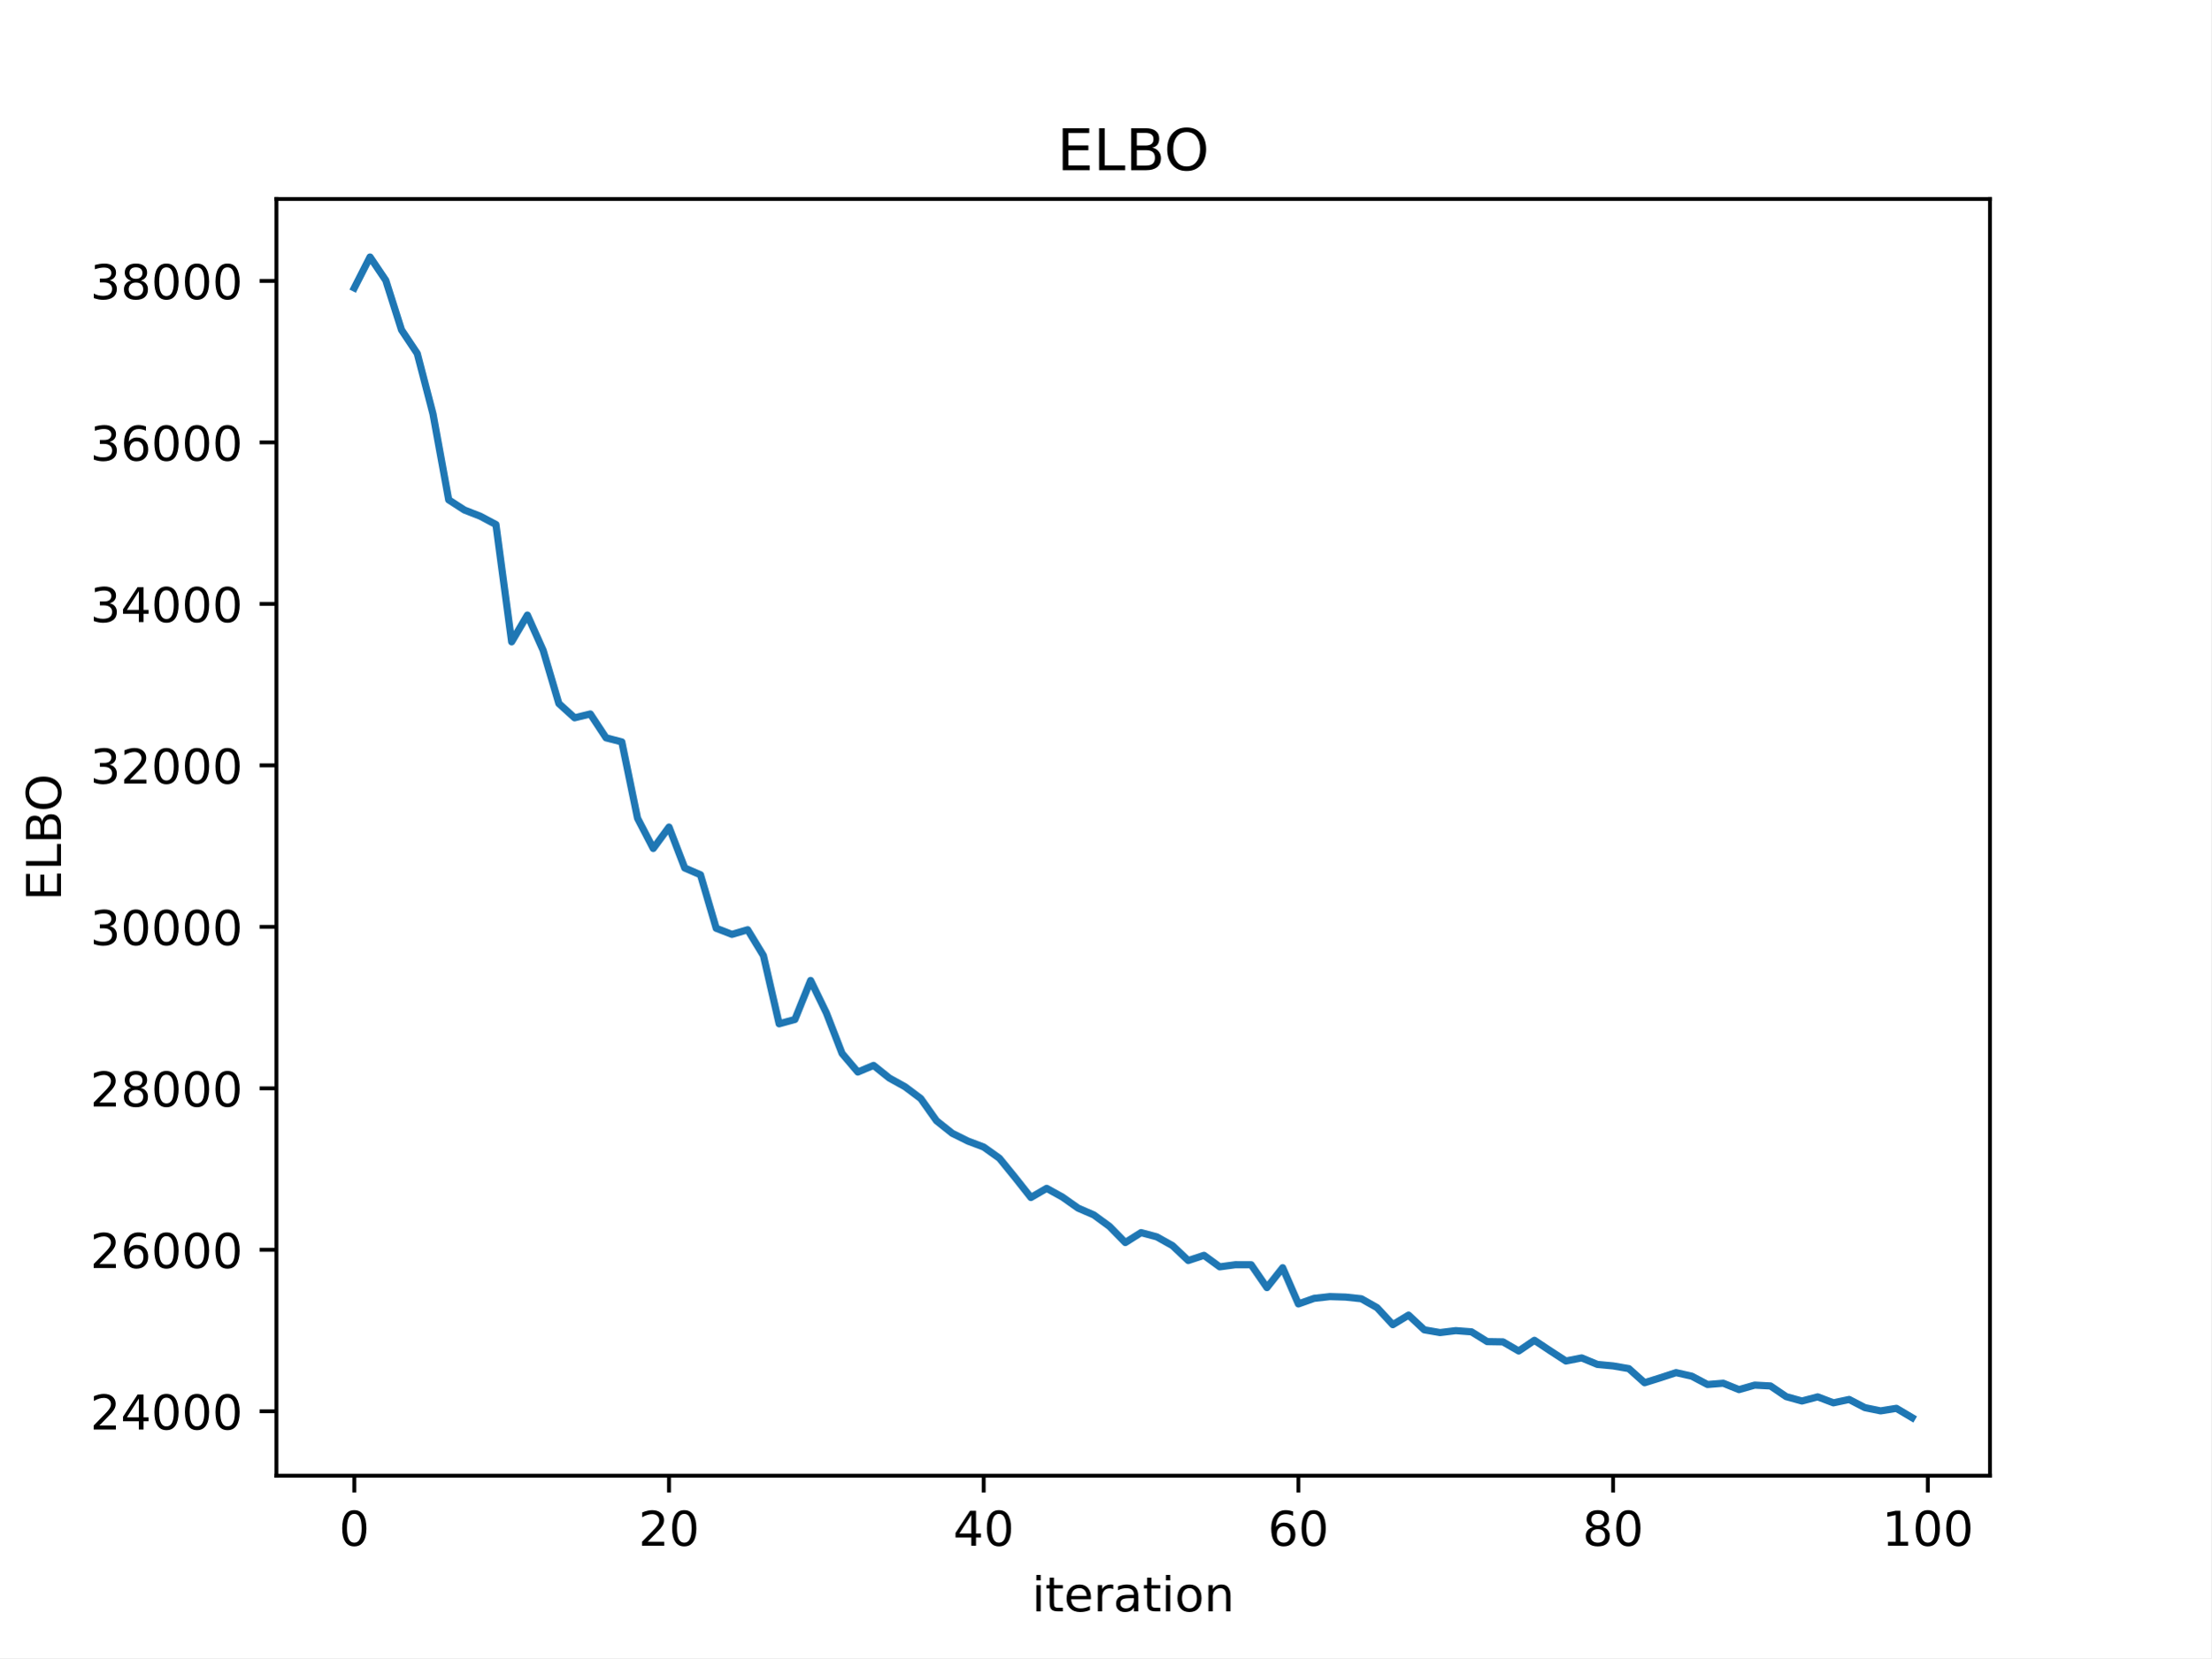
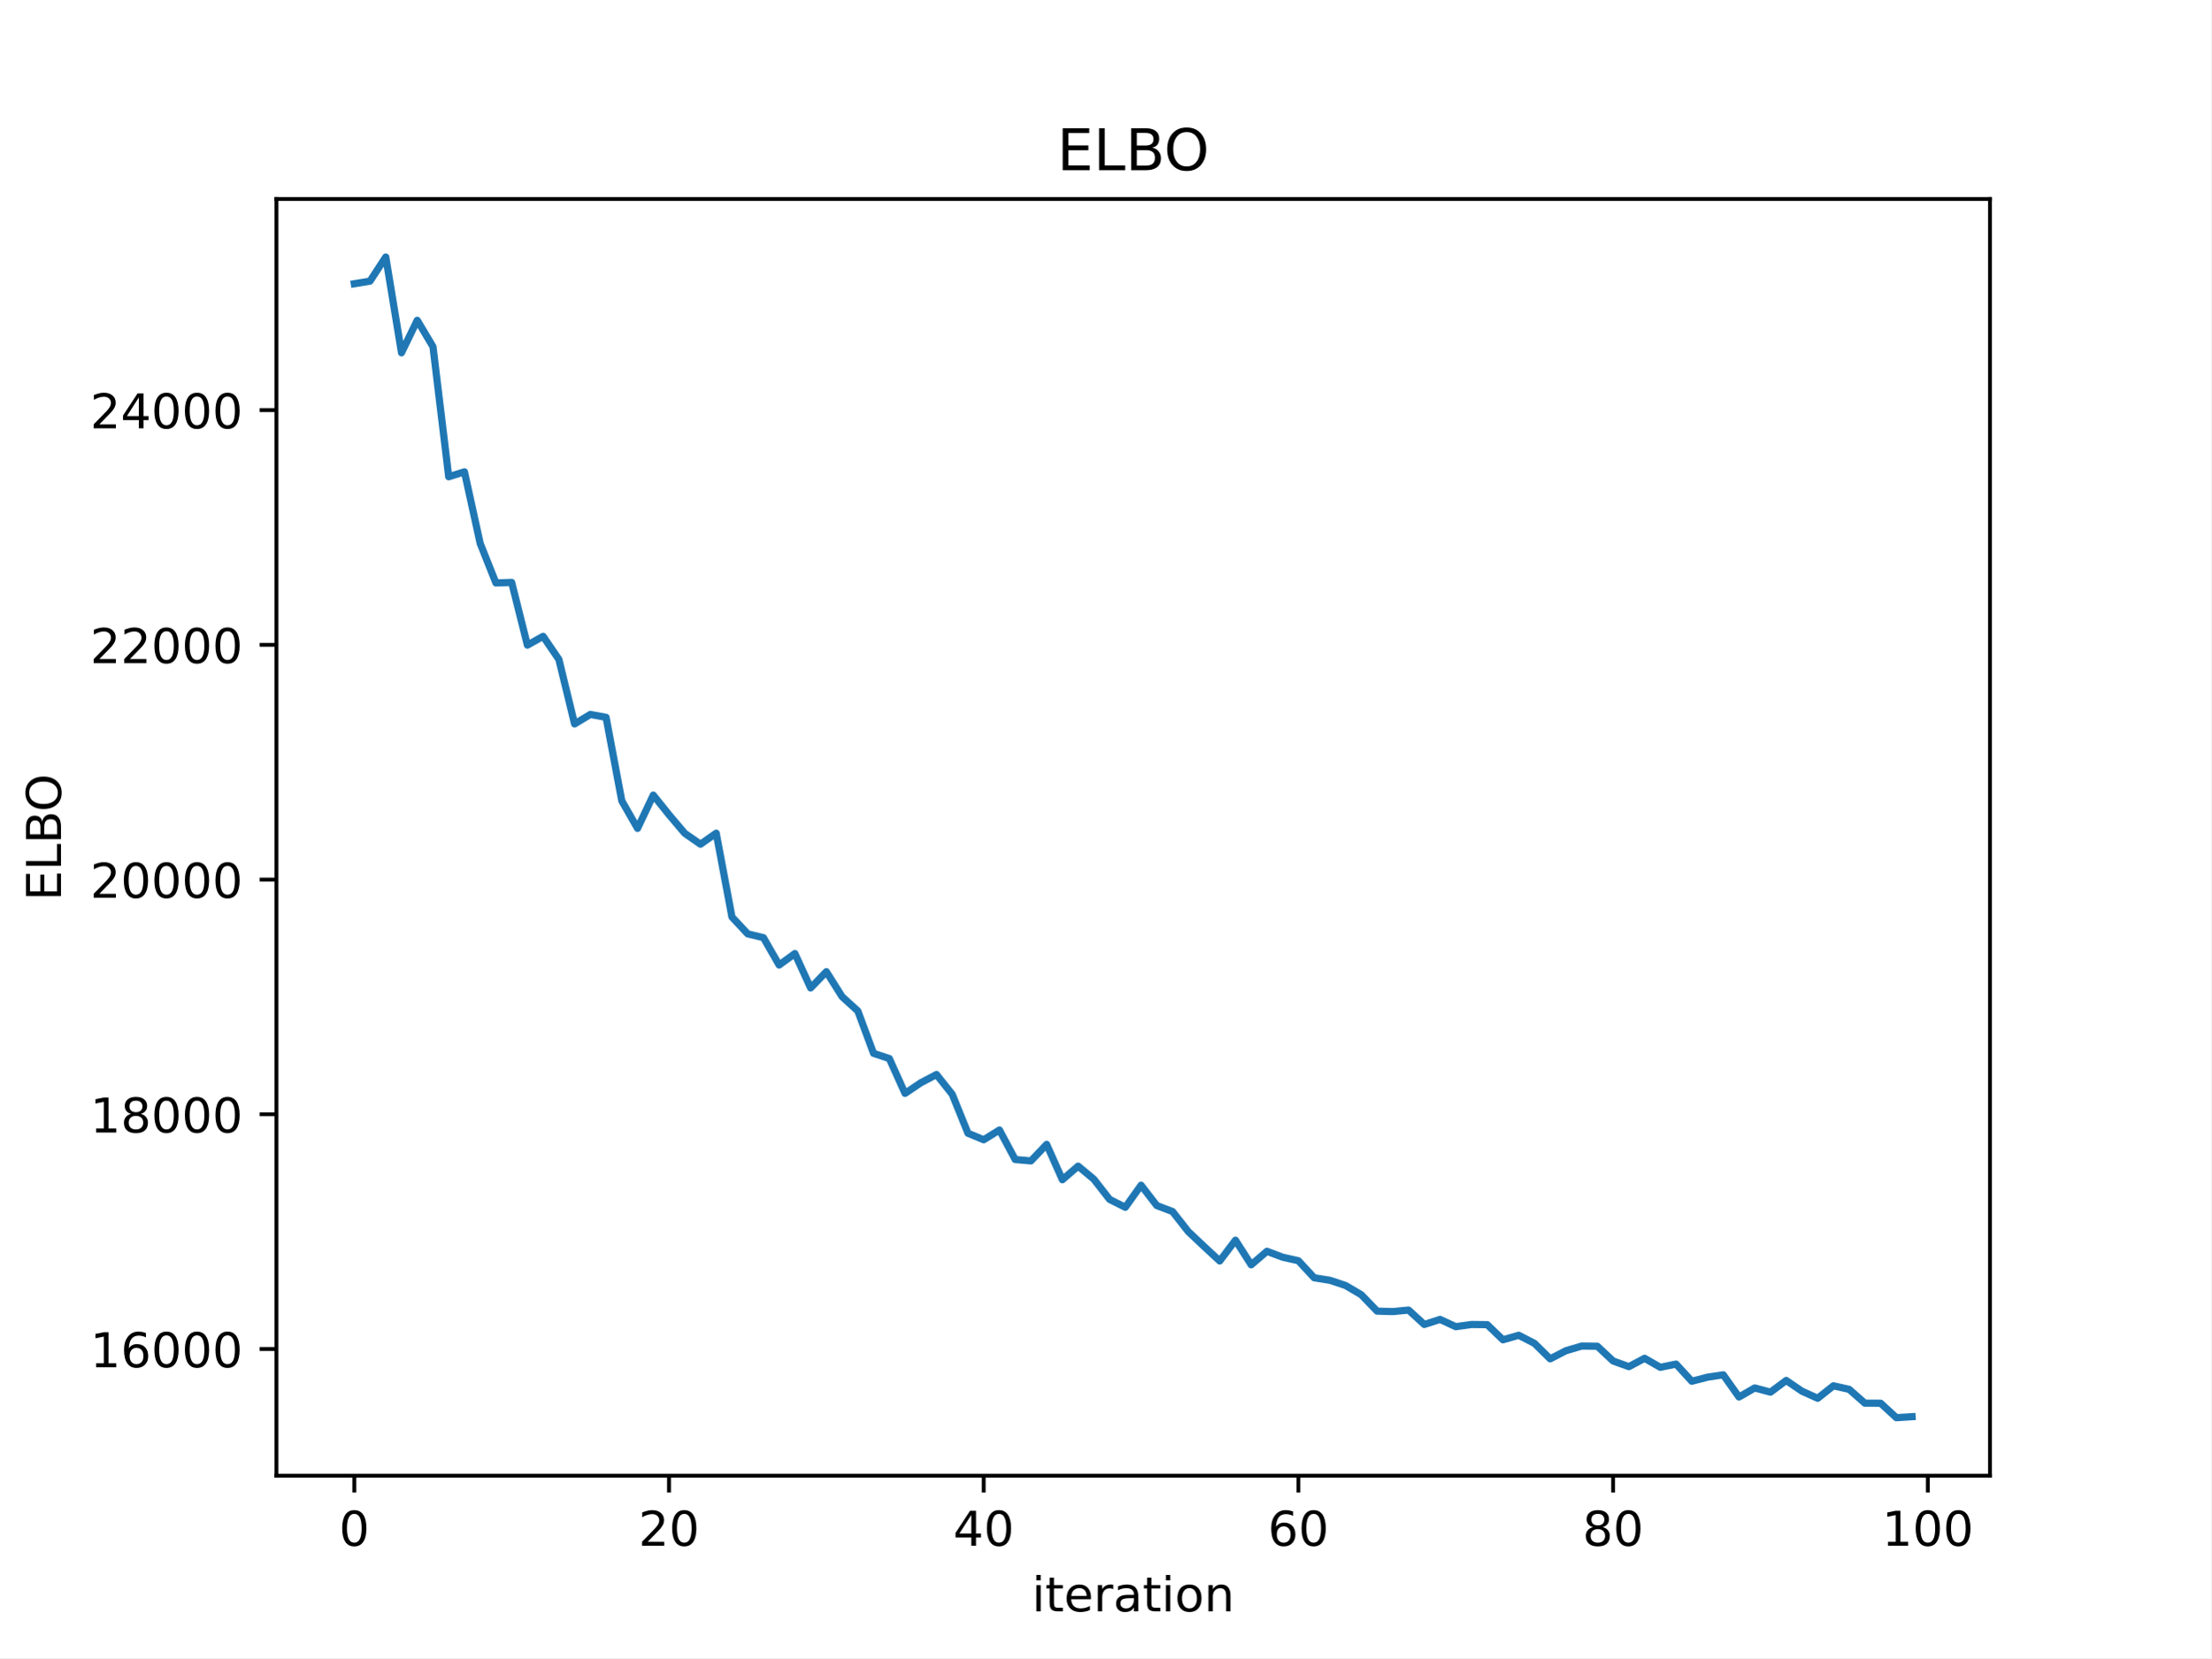
<svg xmlns="http://www.w3.org/2000/svg" xmlns:xlink="http://www.w3.org/1999/xlink" width="460.8pt" height="345.6pt" viewBox="0 0 460.8 345.6" version="1.1">
  <defs>
    <style type="text/css">*{stroke-linejoin: round; stroke-linecap: butt}</style>
  </defs>
  <g id="figure_1">
    <g id="patch_1">
      <path d="M 0 345.6  L 460.8 345.6  L 460.8 0  L 0 0  z " style="fill: #ffffff" />
    </g>
    <g id="axes_1">
      <g id="patch_2">
        <path d="M 57.6 307.584  L 414.72 307.584  L 414.72 41.472  L 57.6 41.472  z " style="fill: #ffffff" />
      </g>
      <g id="matplotlib.axis_1">
        <g id="xtick_1">
          <g id="line2d_1">
            <defs>
-               <path id="m426bf43063" d="M 0 0  L 0 3.5  " style="stroke: #000000; stroke-width: 0.8" />
-             </defs>
-             <g>
-               <use xlink:href="#m426bf43063" x="73.833" y="307.584" style="stroke: #000000; stroke-width: 0.8" />
+               <path id="m3332fbca7b" d="M 0 0  L 0 3.5  " style="stroke: #000000; stroke-width: 0.8" />
+             </defs>
+             <g>
+               <use xlink:href="#m3332fbca7b" x="73.833" y="307.584" style="stroke: #000000; stroke-width: 0.8" />
            </g>
          </g>
          <g id="text_1">
            <g transform="translate(70.65148 322.1824) scale(0.1 -0.1)">
              <defs>
                <path id="DejaVuSans-30" d="M 2034 4250  Q 1547 4250 1301 3770  Q 1056 3291 1056 2328  Q 1056 1369 1301 889  Q 1547 409 2034 409  Q 2525 409 2770 889  Q 3016 1369 3016 2328  Q 3016 3291 2770 3770  Q 2525 4250 2034 4250  z M 2034 4750  Q 2819 4750 3233 4129  Q 3647 3509 3647 2328  Q 3647 1150 3233 529  Q 2819 -91 2034 -91  Q 1250 -91 836 529  Q 422 1150 422 2328  Q 422 3509 836 4129  Q 1250 4750 2034 4750  z " transform="scale(0.015625)" />
              </defs>
              <use xlink:href="#DejaVuSans-30" />
            </g>
          </g>
        </g>
        <g id="xtick_2">
          <g id="line2d_2">
            <g>
-               <use xlink:href="#m426bf43063" x="139.42" y="307.584" style="stroke: #000000; stroke-width: 0.8" />
+               <use xlink:href="#m3332fbca7b" x="139.42" y="307.584" style="stroke: #000000; stroke-width: 0.8" />
            </g>
          </g>
          <g id="text_2">
            <g transform="translate(133.057 322.1824) scale(0.1 -0.1)">
              <defs>
                <path id="DejaVuSans-32" d="M 1228 531  L 3431 531  L 3431 0  L 469 0  L 469 531  Q 828 903 1448 1529  Q 2069 2156 2228 2338  Q 2531 2678 2651 2914  Q 2772 3150 2772 3378  Q 2772 3750 2511 3984  Q 2250 4219 1831 4219  Q 1534 4219 1204 4116  Q 875 4013 500 3803  L 500 4441  Q 881 4594 1212 4672  Q 1544 4750 1819 4750  Q 2544 4750 2975 4387  Q 3406 4025 3406 3419  Q 3406 3131 3298 2873  Q 3191 2616 2906 2266  Q 2828 2175 2409 1742  Q 1991 1309 1228 531  z " transform="scale(0.015625)" />
              </defs>
              <use xlink:href="#DejaVuSans-32" />
-               <use xlink:href="#DejaVuSans-30" x="63.623" />
+               <use xlink:href="#DejaVuSans-30" transform="translate(63.62305 0)" />
            </g>
          </g>
        </g>
        <g id="xtick_3">
          <g id="line2d_3">
            <g>
-               <use xlink:href="#m426bf43063" x="205.006" y="307.584" style="stroke: #000000; stroke-width: 0.8" />
+               <use xlink:href="#m3332fbca7b" x="205.006" y="307.584" style="stroke: #000000; stroke-width: 0.8" />
            </g>
          </g>
          <g id="text_3">
            <g transform="translate(198.6438 322.1824) scale(0.1 -0.1)">
              <defs>
                <path id="DejaVuSans-34" d="M 2419 4116  L 825 1625  L 2419 1625  L 2419 4116  z M 2253 4666  L 3047 4666  L 3047 1625  L 3713 1625  L 3713 1100  L 3047 1100  L 3047 0  L 2419 0  L 2419 1100  L 313 1100  L 313 1709  L 2253 4666  z " transform="scale(0.015625)" />
              </defs>
              <use xlink:href="#DejaVuSans-34" />
-               <use xlink:href="#DejaVuSans-30" x="63.623" />
+               <use xlink:href="#DejaVuSans-30" transform="translate(63.62305 0)" />
            </g>
          </g>
        </g>
        <g id="xtick_4">
          <g id="line2d_4">
            <g>
-               <use xlink:href="#m426bf43063" x="270.593" y="307.584" style="stroke: #000000; stroke-width: 0.8" />
+               <use xlink:href="#m3332fbca7b" x="270.593" y="307.584" style="stroke: #000000; stroke-width: 0.8" />
            </g>
          </g>
          <g id="text_4">
            <g transform="translate(264.2306 322.1824) scale(0.1 -0.1)">
              <defs>
                <path id="DejaVuSans-36" d="M 2113 2584  Q 1688 2584 1439 2293  Q 1191 2003 1191 1497  Q 1191 994 1439 701  Q 1688 409 2113 409  Q 2538 409 2786 701  Q 3034 994 3034 1497  Q 3034 2003 2786 2293  Q 2538 2584 2113 2584  z M 3366 4563  L 3366 3988  Q 3128 4100 2886 4159  Q 2644 4219 2406 4219  Q 1781 4219 1451 3797  Q 1122 3375 1075 2522  Q 1259 2794 1537 2939  Q 1816 3084 2150 3084  Q 2853 3084 3261 2657  Q 3669 2231 3669 1497  Q 3669 778 3244 343  Q 2819 -91 2113 -91  Q 1303 -91 875 529  Q 447 1150 447 2328  Q 447 3434 972 4092  Q 1497 4750 2381 4750  Q 2619 4750 2861 4703  Q 3103 4656 3366 4563  z " transform="scale(0.015625)" />
              </defs>
              <use xlink:href="#DejaVuSans-36" />
-               <use xlink:href="#DejaVuSans-30" x="63.623" />
+               <use xlink:href="#DejaVuSans-30" transform="translate(63.62305 0)" />
            </g>
          </g>
        </g>
        <g id="xtick_5">
          <g id="line2d_5">
            <g>
-               <use xlink:href="#m426bf43063" x="336.18" y="307.584" style="stroke: #000000; stroke-width: 0.8" />
+               <use xlink:href="#m3332fbca7b" x="336.18" y="307.584" style="stroke: #000000; stroke-width: 0.8" />
            </g>
          </g>
          <g id="text_5">
            <g transform="translate(329.8173 322.1824) scale(0.1 -0.1)">
              <defs>
                <path id="DejaVuSans-38" d="M 2034 2216  Q 1584 2216 1326 1975  Q 1069 1734 1069 1313  Q 1069 891 1326 650  Q 1584 409 2034 409  Q 2484 409 2743 651  Q 3003 894 3003 1313  Q 3003 1734 2745 1975  Q 2488 2216 2034 2216  z M 1403 2484  Q 997 2584 770 2862  Q 544 3141 544 3541  Q 544 4100 942 4425  Q 1341 4750 2034 4750  Q 2731 4750 3128 4425  Q 3525 4100 3525 3541  Q 3525 3141 3298 2862  Q 3072 2584 2669 2484  Q 3125 2378 3379 2068  Q 3634 1759 3634 1313  Q 3634 634 3220 271  Q 2806 -91 2034 -91  Q 1263 -91 848 271  Q 434 634 434 1313  Q 434 1759 690 2068  Q 947 2378 1403 2484  z M 1172 3481  Q 1172 3119 1398 2916  Q 1625 2713 2034 2713  Q 2441 2713 2670 2916  Q 2900 3119 2900 3481  Q 2900 3844 2670 4047  Q 2441 4250 2034 4250  Q 1625 4250 1398 4047  Q 1172 3844 1172 3481  z " transform="scale(0.015625)" />
              </defs>
              <use xlink:href="#DejaVuSans-38" />
-               <use xlink:href="#DejaVuSans-30" x="63.623" />
+               <use xlink:href="#DejaVuSans-30" transform="translate(63.62305 0)" />
            </g>
          </g>
        </g>
        <g id="xtick_6">
          <g id="line2d_6">
            <g>
-               <use xlink:href="#m426bf43063" x="401.767" y="307.584" style="stroke: #000000; stroke-width: 0.8" />
+               <use xlink:href="#m3332fbca7b" x="401.767" y="307.584" style="stroke: #000000; stroke-width: 0.8" />
            </g>
          </g>
          <g id="text_6">
            <g transform="translate(392.2229 322.1824) scale(0.1 -0.1)">
              <defs>
                <path id="DejaVuSans-31" d="M 794 531  L 1825 531  L 1825 4091  L 703 3866  L 703 4441  L 1819 4666  L 2450 4666  L 2450 531  L 3481 531  L 3481 0  L 794 0  L 794 531  z " transform="scale(0.015625)" />
              </defs>
              <use xlink:href="#DejaVuSans-31" />
-               <use xlink:href="#DejaVuSans-30" x="63.623" />
-               <use xlink:href="#DejaVuSans-30" x="127.246" />
+               <use xlink:href="#DejaVuSans-30" transform="translate(63.62305 0)" />
+               <use xlink:href="#DejaVuSans-30" transform="translate(127.2461 0)" />
            </g>
          </g>
        </g>
        <g id="text_7">
          <g transform="translate(215.0373 335.8606) scale(0.1 -0.1)">
            <defs>
              <path id="DejaVuSans-69" d="M 603 3500  L 1178 3500  L 1178 0  L 603 0  L 603 3500  z M 603 4863  L 1178 4863  L 1178 4134  L 603 4134  L 603 4863  z " transform="scale(0.015625)" />
              <path id="DejaVuSans-74" d="M 1172 4494  L 1172 3500  L 2356 3500  L 2356 3053  L 1172 3053  L 1172 1153  Q 1172 725 1289 603  Q 1406 481 1766 481  L 2356 481  L 2356 0  L 1766 0  Q 1100 0 847 248  Q 594 497 594 1153  L 594 3053  L 172 3053  L 172 3500  L 594 3500  L 594 4494  L 1172 4494  z " transform="scale(0.015625)" />
              <path id="DejaVuSans-65" d="M 3597 1894  L 3597 1613  L 953 1613  Q 991 1019 1311 708  Q 1631 397 2203 397  Q 2534 397 2845 478  Q 3156 559 3463 722  L 3463 178  Q 3153 47 2828 -22  Q 2503 -91 2169 -91  Q 1331 -91 842 396  Q 353 884 353 1716  Q 353 2575 817 3079  Q 1281 3584 2069 3584  Q 2775 3584 3186 3129  Q 3597 2675 3597 1894  z M 3022 2063  Q 3016 2534 2758 2815  Q 2500 3097 2075 3097  Q 1594 3097 1305 2825  Q 1016 2553 972 2059  L 3022 2063  z " transform="scale(0.015625)" />
              <path id="DejaVuSans-72" d="M 2631 2963  Q 2534 3019 2420 3045  Q 2306 3072 2169 3072  Q 1681 3072 1420 2755  Q 1159 2438 1159 1844  L 1159 0  L 581 0  L 581 3500  L 1159 3500  L 1159 2956  Q 1341 3275 1631 3429  Q 1922 3584 2338 3584  Q 2397 3584 2469 3576  Q 2541 3569 2628 3553  L 2631 2963  z " transform="scale(0.015625)" />
              <path id="DejaVuSans-61" d="M 2194 1759  Q 1497 1759 1228 1600  Q 959 1441 959 1056  Q 959 750 1161 570  Q 1363 391 1709 391  Q 2188 391 2477 730  Q 2766 1069 2766 1631  L 2766 1759  L 2194 1759  z M 3341 1997  L 3341 0  L 2766 0  L 2766 531  Q 2569 213 2275 61  Q 1981 -91 1556 -91  Q 1019 -91 701 211  Q 384 513 384 1019  Q 384 1609 779 1909  Q 1175 2209 1959 2209  L 2766 2209  L 2766 2266  Q 2766 2663 2505 2880  Q 2244 3097 1772 3097  Q 1472 3097 1187 3025  Q 903 2953 641 2809  L 641 3341  Q 956 3463 1253 3523  Q 1550 3584 1831 3584  Q 2591 3584 2966 3190  Q 3341 2797 3341 1997  z " transform="scale(0.015625)" />
              <path id="DejaVuSans-6f" d="M 1959 3097  Q 1497 3097 1228 2736  Q 959 2375 959 1747  Q 959 1119 1226 758  Q 1494 397 1959 397  Q 2419 397 2687 759  Q 2956 1122 2956 1747  Q 2956 2369 2687 2733  Q 2419 3097 1959 3097  z M 1959 3584  Q 2709 3584 3137 3096  Q 3566 2609 3566 1747  Q 3566 888 3137 398  Q 2709 -91 1959 -91  Q 1206 -91 779 398  Q 353 888 353 1747  Q 353 2609 779 3096  Q 1206 3584 1959 3584  z " transform="scale(0.015625)" />
              <path id="DejaVuSans-6e" d="M 3513 2113  L 3513 0  L 2938 0  L 2938 2094  Q 2938 2591 2744 2837  Q 2550 3084 2163 3084  Q 1697 3084 1428 2787  Q 1159 2491 1159 1978  L 1159 0  L 581 0  L 581 3500  L 1159 3500  L 1159 2956  Q 1366 3272 1645 3428  Q 1925 3584 2291 3584  Q 2894 3584 3203 3211  Q 3513 2838 3513 2113  z " transform="scale(0.015625)" />
            </defs>
            <use xlink:href="#DejaVuSans-69" />
-             <use xlink:href="#DejaVuSans-74" x="27.783" />
-             <use xlink:href="#DejaVuSans-65" x="66.992" />
-             <use xlink:href="#DejaVuSans-72" x="128.516" />
-             <use xlink:href="#DejaVuSans-61" x="169.629" />
-             <use xlink:href="#DejaVuSans-74" x="230.908" />
-             <use xlink:href="#DejaVuSans-69" x="270.117" />
-             <use xlink:href="#DejaVuSans-6f" x="297.9" />
-             <use xlink:href="#DejaVuSans-6e" x="359.082" />
+             <use xlink:href="#DejaVuSans-74" transform="translate(27.7832 0)" />
+             <use xlink:href="#DejaVuSans-65" transform="translate(66.99219 0)" />
+             <use xlink:href="#DejaVuSans-72" transform="translate(128.5156 0)" />
+             <use xlink:href="#DejaVuSans-61" transform="translate(169.6289 0)" />
+             <use xlink:href="#DejaVuSans-74" transform="translate(230.9082 0)" />
+             <use xlink:href="#DejaVuSans-69" transform="translate(270.1172 0)" />
+             <use xlink:href="#DejaVuSans-6f" transform="translate(297.9004 0)" />
+             <use xlink:href="#DejaVuSans-6e" transform="translate(359.082 0)" />
          </g>
        </g>
      </g>
      <g id="matplotlib.axis_2">
        <g id="ytick_1">
          <g id="line2d_7">
            <defs>
-               <path id="m06b36f042c" d="M 0 0  L -3.5 0  " style="stroke: #000000; stroke-width: 0.8" />
-             </defs>
-             <g>
-               <use xlink:href="#m06b36f042c" x="57.6" y="294.155" style="stroke: #000000; stroke-width: 0.8" />
+               <path id="ma725c3049d" d="M 0 0  L -3.5 0  " style="stroke: #000000; stroke-width: 0.8" />
+             </defs>
+             <g>
+               <use xlink:href="#ma725c3049d" x="57.6" y="281.18" style="stroke: #000000; stroke-width: 0.8" />
            </g>
          </g>
          <g id="text_8">
-             <g transform="translate(18.7875 297.9545) scale(0.1 -0.1)">
-               <use xlink:href="#DejaVuSans-32" />
-               <use xlink:href="#DejaVuSans-34" x="63.623" />
-               <use xlink:href="#DejaVuSans-30" x="127.246" />
-               <use xlink:href="#DejaVuSans-30" x="190.869" />
-               <use xlink:href="#DejaVuSans-30" x="254.492" />
+             <g transform="translate(18.7875 284.9788) scale(0.1 -0.1)">
+               <use xlink:href="#DejaVuSans-31" />
+               <use xlink:href="#DejaVuSans-36" transform="translate(63.62305 0)" />
+               <use xlink:href="#DejaVuSans-30" transform="translate(127.2461 0)" />
+               <use xlink:href="#DejaVuSans-30" transform="translate(190.8691 0)" />
+               <use xlink:href="#DejaVuSans-30" transform="translate(254.4922 0)" />
            </g>
          </g>
        </g>
        <g id="ytick_2">
          <g id="line2d_8">
            <g>
-               <use xlink:href="#m06b36f042c" x="57.6" y="260.497" style="stroke: #000000; stroke-width: 0.8" />
+               <use xlink:href="#ma725c3049d" x="57.6" y="232.253" style="stroke: #000000; stroke-width: 0.8" />
            </g>
          </g>
          <g id="text_9">
-             <g transform="translate(18.7875 264.2964) scale(0.1 -0.1)">
-               <use xlink:href="#DejaVuSans-32" />
-               <use xlink:href="#DejaVuSans-36" x="63.623" />
-               <use xlink:href="#DejaVuSans-30" x="127.246" />
-               <use xlink:href="#DejaVuSans-30" x="190.869" />
-               <use xlink:href="#DejaVuSans-30" x="254.492" />
+             <g transform="translate(18.7875 236.0521) scale(0.1 -0.1)">
+               <use xlink:href="#DejaVuSans-31" />
+               <use xlink:href="#DejaVuSans-38" transform="translate(63.62305 0)" />
+               <use xlink:href="#DejaVuSans-30" transform="translate(127.2461 0)" />
+               <use xlink:href="#DejaVuSans-30" transform="translate(190.8691 0)" />
+               <use xlink:href="#DejaVuSans-30" transform="translate(254.4922 0)" />
            </g>
          </g>
        </g>
        <g id="ytick_3">
          <g id="line2d_9">
            <g>
-               <use xlink:href="#m06b36f042c" x="57.6" y="226.839" style="stroke: #000000; stroke-width: 0.8" />
+               <use xlink:href="#ma725c3049d" x="57.6" y="183.326" style="stroke: #000000; stroke-width: 0.8" />
            </g>
          </g>
          <g id="text_10">
-             <g transform="translate(18.7875 230.6382) scale(0.1 -0.1)">
-               <use xlink:href="#DejaVuSans-32" />
-               <use xlink:href="#DejaVuSans-38" x="63.623" />
-               <use xlink:href="#DejaVuSans-30" x="127.246" />
-               <use xlink:href="#DejaVuSans-30" x="190.869" />
-               <use xlink:href="#DejaVuSans-30" x="254.492" />
+             <g transform="translate(18.7875 187.1254) scale(0.1 -0.1)">
+               <use xlink:href="#DejaVuSans-32" />
+               <use xlink:href="#DejaVuSans-30" transform="translate(63.62305 0)" />
+               <use xlink:href="#DejaVuSans-30" transform="translate(127.2461 0)" />
+               <use xlink:href="#DejaVuSans-30" transform="translate(190.8691 0)" />
+               <use xlink:href="#DejaVuSans-30" transform="translate(254.4922 0)" />
            </g>
          </g>
        </g>
        <g id="ytick_4">
          <g id="line2d_10">
            <g>
-               <use xlink:href="#m06b36f042c" x="57.6" y="193.181" style="stroke: #000000; stroke-width: 0.8" />
+               <use xlink:href="#ma725c3049d" x="57.6" y="134.4" style="stroke: #000000; stroke-width: 0.8" />
            </g>
          </g>
          <g id="text_11">
-             <g transform="translate(18.7875 196.9801) scale(0.1 -0.1)">
-               <defs>
-                 <path id="DejaVuSans-33" d="M 2597 2516  Q 3050 2419 3304 2112  Q 3559 1806 3559 1356  Q 3559 666 3084 287  Q 2609 -91 1734 -91  Q 1441 -91 1130 -33  Q 819 25 488 141  L 488 750  Q 750 597 1062 519  Q 1375 441 1716 441  Q 2309 441 2620 675  Q 2931 909 2931 1356  Q 2931 1769 2642 2001  Q 2353 2234 1838 2234  L 1294 2234  L 1294 2753  L 1863 2753  Q 2328 2753 2575 2939  Q 2822 3125 2822 3475  Q 2822 3834 2567 4026  Q 2313 4219 1838 4219  Q 1578 4219 1281 4162  Q 984 4106 628 3988  L 628 4550  Q 988 4650 1302 4700  Q 1616 4750 1894 4750  Q 2613 4750 3031 4423  Q 3450 4097 3450 3541  Q 3450 3153 3228 2886  Q 3006 2619 2597 2516  z " transform="scale(0.015625)" />
-               </defs>
-               <use xlink:href="#DejaVuSans-33" />
-               <use xlink:href="#DejaVuSans-30" x="63.623" />
-               <use xlink:href="#DejaVuSans-30" x="127.246" />
-               <use xlink:href="#DejaVuSans-30" x="190.869" />
-               <use xlink:href="#DejaVuSans-30" x="254.492" />
+             <g transform="translate(18.7875 138.1988) scale(0.1 -0.1)">
+               <use xlink:href="#DejaVuSans-32" />
+               <use xlink:href="#DejaVuSans-32" transform="translate(63.62305 0)" />
+               <use xlink:href="#DejaVuSans-30" transform="translate(127.2461 0)" />
+               <use xlink:href="#DejaVuSans-30" transform="translate(190.8691 0)" />
+               <use xlink:href="#DejaVuSans-30" transform="translate(254.4922 0)" />
            </g>
          </g>
        </g>
        <g id="ytick_5">
          <g id="line2d_11">
            <g>
-               <use xlink:href="#m06b36f042c" x="57.6" y="159.523" style="stroke: #000000; stroke-width: 0.8" />
+               <use xlink:href="#ma725c3049d" x="57.6" y="85.473" style="stroke: #000000; stroke-width: 0.8" />
            </g>
          </g>
          <g id="text_12">
-             <g transform="translate(18.7875 163.322) scale(0.1 -0.1)">
-               <use xlink:href="#DejaVuSans-33" />
-               <use xlink:href="#DejaVuSans-32" x="63.623" />
-               <use xlink:href="#DejaVuSans-30" x="127.246" />
-               <use xlink:href="#DejaVuSans-30" x="190.869" />
-               <use xlink:href="#DejaVuSans-30" x="254.492" />
-             </g>
-           </g>
-         </g>
-         <g id="ytick_6">
-           <g id="line2d_12">
-             <g>
-               <use xlink:href="#m06b36f042c" x="57.6" y="125.865" style="stroke: #000000; stroke-width: 0.8" />
-             </g>
-           </g>
-           <g id="text_13">
-             <g transform="translate(18.7875 129.6639) scale(0.1 -0.1)">
-               <use xlink:href="#DejaVuSans-33" />
-               <use xlink:href="#DejaVuSans-34" x="63.623" />
-               <use xlink:href="#DejaVuSans-30" x="127.246" />
-               <use xlink:href="#DejaVuSans-30" x="190.869" />
-               <use xlink:href="#DejaVuSans-30" x="254.492" />
-             </g>
-           </g>
-         </g>
-         <g id="ytick_7">
-           <g id="line2d_13">
-             <g>
-               <use xlink:href="#m06b36f042c" x="57.6" y="92.207" style="stroke: #000000; stroke-width: 0.8" />
-             </g>
-           </g>
-           <g id="text_14">
-             <g transform="translate(18.7875 96.00575) scale(0.1 -0.1)">
-               <use xlink:href="#DejaVuSans-33" />
-               <use xlink:href="#DejaVuSans-36" x="63.623" />
-               <use xlink:href="#DejaVuSans-30" x="127.246" />
-               <use xlink:href="#DejaVuSans-30" x="190.869" />
-               <use xlink:href="#DejaVuSans-30" x="254.492" />
-             </g>
-           </g>
-         </g>
-         <g id="ytick_8">
-           <g id="line2d_14">
-             <g>
-               <use xlink:href="#m06b36f042c" x="57.6" y="58.548" style="stroke: #000000; stroke-width: 0.8" />
-             </g>
-           </g>
-           <g id="text_15">
-             <g transform="translate(18.7875 62.34763) scale(0.1 -0.1)">
-               <use xlink:href="#DejaVuSans-33" />
-               <use xlink:href="#DejaVuSans-38" x="63.623" />
-               <use xlink:href="#DejaVuSans-30" x="127.246" />
-               <use xlink:href="#DejaVuSans-30" x="190.869" />
-               <use xlink:href="#DejaVuSans-30" x="254.492" />
-             </g>
-           </g>
-         </g>
-         <g id="text_16">
+             <g transform="translate(18.7875 89.27209) scale(0.1 -0.1)">
+               <use xlink:href="#DejaVuSans-32" />
+               <use xlink:href="#DejaVuSans-34" transform="translate(63.62305 0)" />
+               <use xlink:href="#DejaVuSans-30" transform="translate(127.2461 0)" />
+               <use xlink:href="#DejaVuSans-30" transform="translate(190.8691 0)" />
+               <use xlink:href="#DejaVuSans-30" transform="translate(254.4922 0)" />
+             </g>
+           </g>
+         </g>
+         <g id="text_13">
          <g transform="translate(12.70781 187.7522) rotate(-90) scale(0.1 -0.1)">
            <defs>
              <path id="DejaVuSans-45" d="M 628 4666  L 3578 4666  L 3578 4134  L 1259 4134  L 1259 2753  L 3481 2753  L 3481 2222  L 1259 2222  L 1259 531  L 3634 531  L 3634 0  L 628 0  L 628 4666  z " transform="scale(0.015625)" />
              <path id="DejaVuSans-4c" d="M 628 4666  L 1259 4666  L 1259 531  L 3531 531  L 3531 0  L 628 0  L 628 4666  z " transform="scale(0.015625)" />
              <path id="DejaVuSans-42" d="M 1259 2228  L 1259 519  L 2272 519  Q 2781 519 3026 730  Q 3272 941 3272 1375  Q 3272 1813 3026 2020  Q 2781 2228 2272 2228  L 1259 2228  z M 1259 4147  L 1259 2741  L 2194 2741  Q 2656 2741 2882 2914  Q 3109 3088 3109 3444  Q 3109 3797 2882 3972  Q 2656 4147 2194 4147  L 1259 4147  z M 628 4666  L 2241 4666  Q 2963 4666 3353 4366  Q 3744 4066 3744 3513  Q 3744 3084 3544 2831  Q 3344 2578 2956 2516  Q 3422 2416 3680 2098  Q 3938 1781 3938 1306  Q 3938 681 3513 340  Q 3088 0 2303 0  L 628 0  L 628 4666  z " transform="scale(0.015625)" />
              <path id="DejaVuSans-4f" d="M 2522 4238  Q 1834 4238 1429 3725  Q 1025 3213 1025 2328  Q 1025 1447 1429 934  Q 1834 422 2522 422  Q 3209 422 3611 934  Q 4013 1447 4013 2328  Q 4013 3213 3611 3725  Q 3209 4238 2522 4238  z M 2522 4750  Q 3503 4750 4090 4092  Q 4678 3434 4678 2328  Q 4678 1225 4090 567  Q 3503 -91 2522 -91  Q 1538 -91 948 565  Q 359 1222 359 2328  Q 359 3434 948 4092  Q 1538 4750 2522 4750  z " transform="scale(0.015625)" />
            </defs>
            <use xlink:href="#DejaVuSans-45" />
-             <use xlink:href="#DejaVuSans-4c" x="63.184" />
-             <use xlink:href="#DejaVuSans-42" x="118.896" />
-             <use xlink:href="#DejaVuSans-4f" x="185.75" />
-           </g>
-         </g>
-       </g>
-       <g id="line2d_15">
-         <path d="M 73.833 60.014  L 77.112 53.568  L 80.391 58.433  L 83.671 68.758  L 86.95 73.677  L 90.229 86.262  L 93.509 104.184  L 96.788 106.303  L 100.067 107.582  L 103.347 109.319  L 106.626 133.776  L 109.905 128.201  L 113.185 135.54  L 116.464 146.636  L 119.743 149.612  L 123.023 148.814  L 126.302 153.789  L 129.581 154.63  L 132.861 170.546  L 136.14 176.85  L 139.42 172.387  L 142.699 180.92  L 145.978 182.327  L 149.258 193.483  L 152.537 194.747  L 155.816 193.791  L 159.096 199.175  L 162.375 213.395  L 165.654 212.494  L 168.934 204.361  L 172.213 211.122  L 175.492 219.583  L 178.772 223.443  L 182.051 222.069  L 185.33 224.698  L 188.61 226.514  L 191.889 228.972  L 195.168 233.603  L 198.448 236.217  L 201.727 237.842  L 205.006 239.083  L 208.286 241.421  L 211.565 245.453  L 214.844 249.597  L 218.124 247.692  L 221.403 249.502  L 224.682 251.815  L 227.962 253.237  L 231.241 255.636  L 234.52 258.988  L 237.8 256.918  L 241.079 257.801  L 244.358 259.635  L 247.638 262.738  L 250.917 261.652  L 254.196 264.05  L 257.476 263.608  L 260.755 263.621  L 264.034 268.379  L 267.314 264.236  L 270.593 271.78  L 273.872 270.619  L 277.152 270.252  L 280.431 270.354  L 283.71 270.707  L 286.99 272.562  L 290.269 276.106  L 293.548 274.113  L 296.828 277.181  L 300.107 277.753  L 303.386 277.347  L 306.666 277.598  L 309.945 279.637  L 313.224 279.692  L 316.504 281.592  L 319.783 279.365  L 323.062 281.548  L 326.342 283.679  L 329.621 283.032  L 332.9 284.39  L 336.18 284.701  L 339.459 285.27  L 342.739 288.209  L 346.018 287.178  L 349.297 286.102  L 352.577 286.843  L 355.856 288.579  L 359.135 288.311  L 362.415 289.644  L 365.694 288.702  L 368.973 288.879  L 372.253 291.108  L 375.532 292.016  L 378.811 291.152  L 382.091 292.394  L 385.37 291.694  L 388.649 293.401  L 391.929 294.074  L 395.208 293.541  L 398.487 295.488  " clip-path="url(#pc25001dac0)" style="fill: none; stroke: #1f77b4; stroke-width: 1.5; stroke-linecap: square" />
+             <use xlink:href="#DejaVuSans-4c" transform="translate(63.18359 0)" />
+             <use xlink:href="#DejaVuSans-42" transform="translate(118.8965 0)" />
+             <use xlink:href="#DejaVuSans-4f" transform="translate(185.75 0)" />
+           </g>
+         </g>
+       </g>
+       <g id="line2d_12">
+         <path d="M 73.833 59.139  L 77.112 58.588  L 80.391 53.568  L 83.671 73.523  L 86.95 66.76  L 90.229 72.257  L 93.509 99.362  L 96.788 98.344  L 100.067 113.268  L 103.347 121.502  L 106.626 121.388  L 109.905 134.464  L 113.185 132.629  L 116.464 137.436  L 119.743 150.893  L 123.023 148.908  L 126.302 149.517  L 129.581 166.923  L 132.861 172.658  L 136.14 165.725  L 139.42 169.814  L 142.699 173.684  L 145.978 175.96  L 149.258 173.66  L 152.537 191.126  L 155.816 194.642  L 159.096 195.437  L 162.375 201.145  L 165.654 198.751  L 168.934 205.919  L 172.213 202.528  L 175.492 207.735  L 178.772 210.721  L 182.051 219.555  L 185.33 220.632  L 188.61 227.902  L 191.889 225.688  L 195.168 223.966  L 198.448 228.096  L 201.727 236.206  L 205.006 237.565  L 208.286 235.529  L 211.565 241.678  L 214.844 241.971  L 218.124 238.531  L 221.403 245.894  L 224.682 243.06  L 227.962 245.784  L 231.241 249.992  L 234.52 251.64  L 237.8 247.036  L 241.079 251.278  L 244.358 252.522  L 247.638 256.696  L 250.917 259.789  L 254.196 262.83  L 257.476 258.496  L 260.755 263.623  L 264.034 260.813  L 267.314 262.045  L 270.593 262.783  L 273.872 266.328  L 277.152 266.852  L 280.431 267.945  L 283.71 269.878  L 286.99 273.281  L 290.269 273.376  L 293.548 273.057  L 296.828 276.063  L 300.107 275.01  L 303.386 276.521  L 306.666 276.064  L 309.945 276.101  L 313.224 279.256  L 316.504 278.317  L 319.783 279.994  L 323.062 283.227  L 326.342 281.534  L 329.621 280.565  L 332.9 280.603  L 336.18 283.676  L 339.459 284.856  L 342.739 283.115  L 346.018 284.994  L 349.297 284.317  L 352.577 287.896  L 355.856 287.048  L 359.135 286.554  L 362.415 291.182  L 365.694 289.294  L 368.973 290.174  L 372.253 287.734  L 375.532 289.966  L 378.811 291.447  L 382.091 288.842  L 385.37 289.588  L 388.649 292.468  L 391.929 292.474  L 395.208 295.488  L 398.487 295.281  " clip-path="url(#pac5bad020f)" style="fill: none; stroke: #1f77b4; stroke-width: 1.5; stroke-linecap: square" />
      </g>
      <g id="patch_3">
        <path d="M 57.6 307.584  L 57.6 41.472  " style="fill: none; stroke: #000000; stroke-width: 0.8; stroke-linejoin: miter; stroke-linecap: square" />
      </g>
      <g id="patch_4">
        <path d="M 414.72 307.584  L 414.72 41.472  " style="fill: none; stroke: #000000; stroke-width: 0.8; stroke-linejoin: miter; stroke-linecap: square" />
      </g>
      <g id="patch_5">
        <path d="M 57.6 307.584  L 414.72 307.584  " style="fill: none; stroke: #000000; stroke-width: 0.8; stroke-linejoin: miter; stroke-linecap: square" />
      </g>
      <g id="patch_6">
        <path d="M 57.6 41.472  L 414.72 41.472  " style="fill: none; stroke: #000000; stroke-width: 0.8; stroke-linejoin: miter; stroke-linecap: square" />
      </g>
-       <g id="text_17">
+       <g id="text_14">
        <g transform="translate(220.2909 35.472) scale(0.12 -0.12)">
          <use xlink:href="#DejaVuSans-45" />
-           <use xlink:href="#DejaVuSans-4c" x="63.184" />
-           <use xlink:href="#DejaVuSans-42" x="118.896" />
-           <use xlink:href="#DejaVuSans-4f" x="185.75" />
+           <use xlink:href="#DejaVuSans-4c" transform="translate(63.18359 0)" />
+           <use xlink:href="#DejaVuSans-42" transform="translate(118.8965 0)" />
+           <use xlink:href="#DejaVuSans-4f" transform="translate(185.75 0)" />
        </g>
      </g>
    </g>
  </g>
  <defs>
-     <clipPath id="pc25001dac0">
+     <clipPath id="pac5bad020f">
      <rect x="57.6" y="41.472" width="357.12" height="266.112" />
    </clipPath>
  </defs>
</svg>
